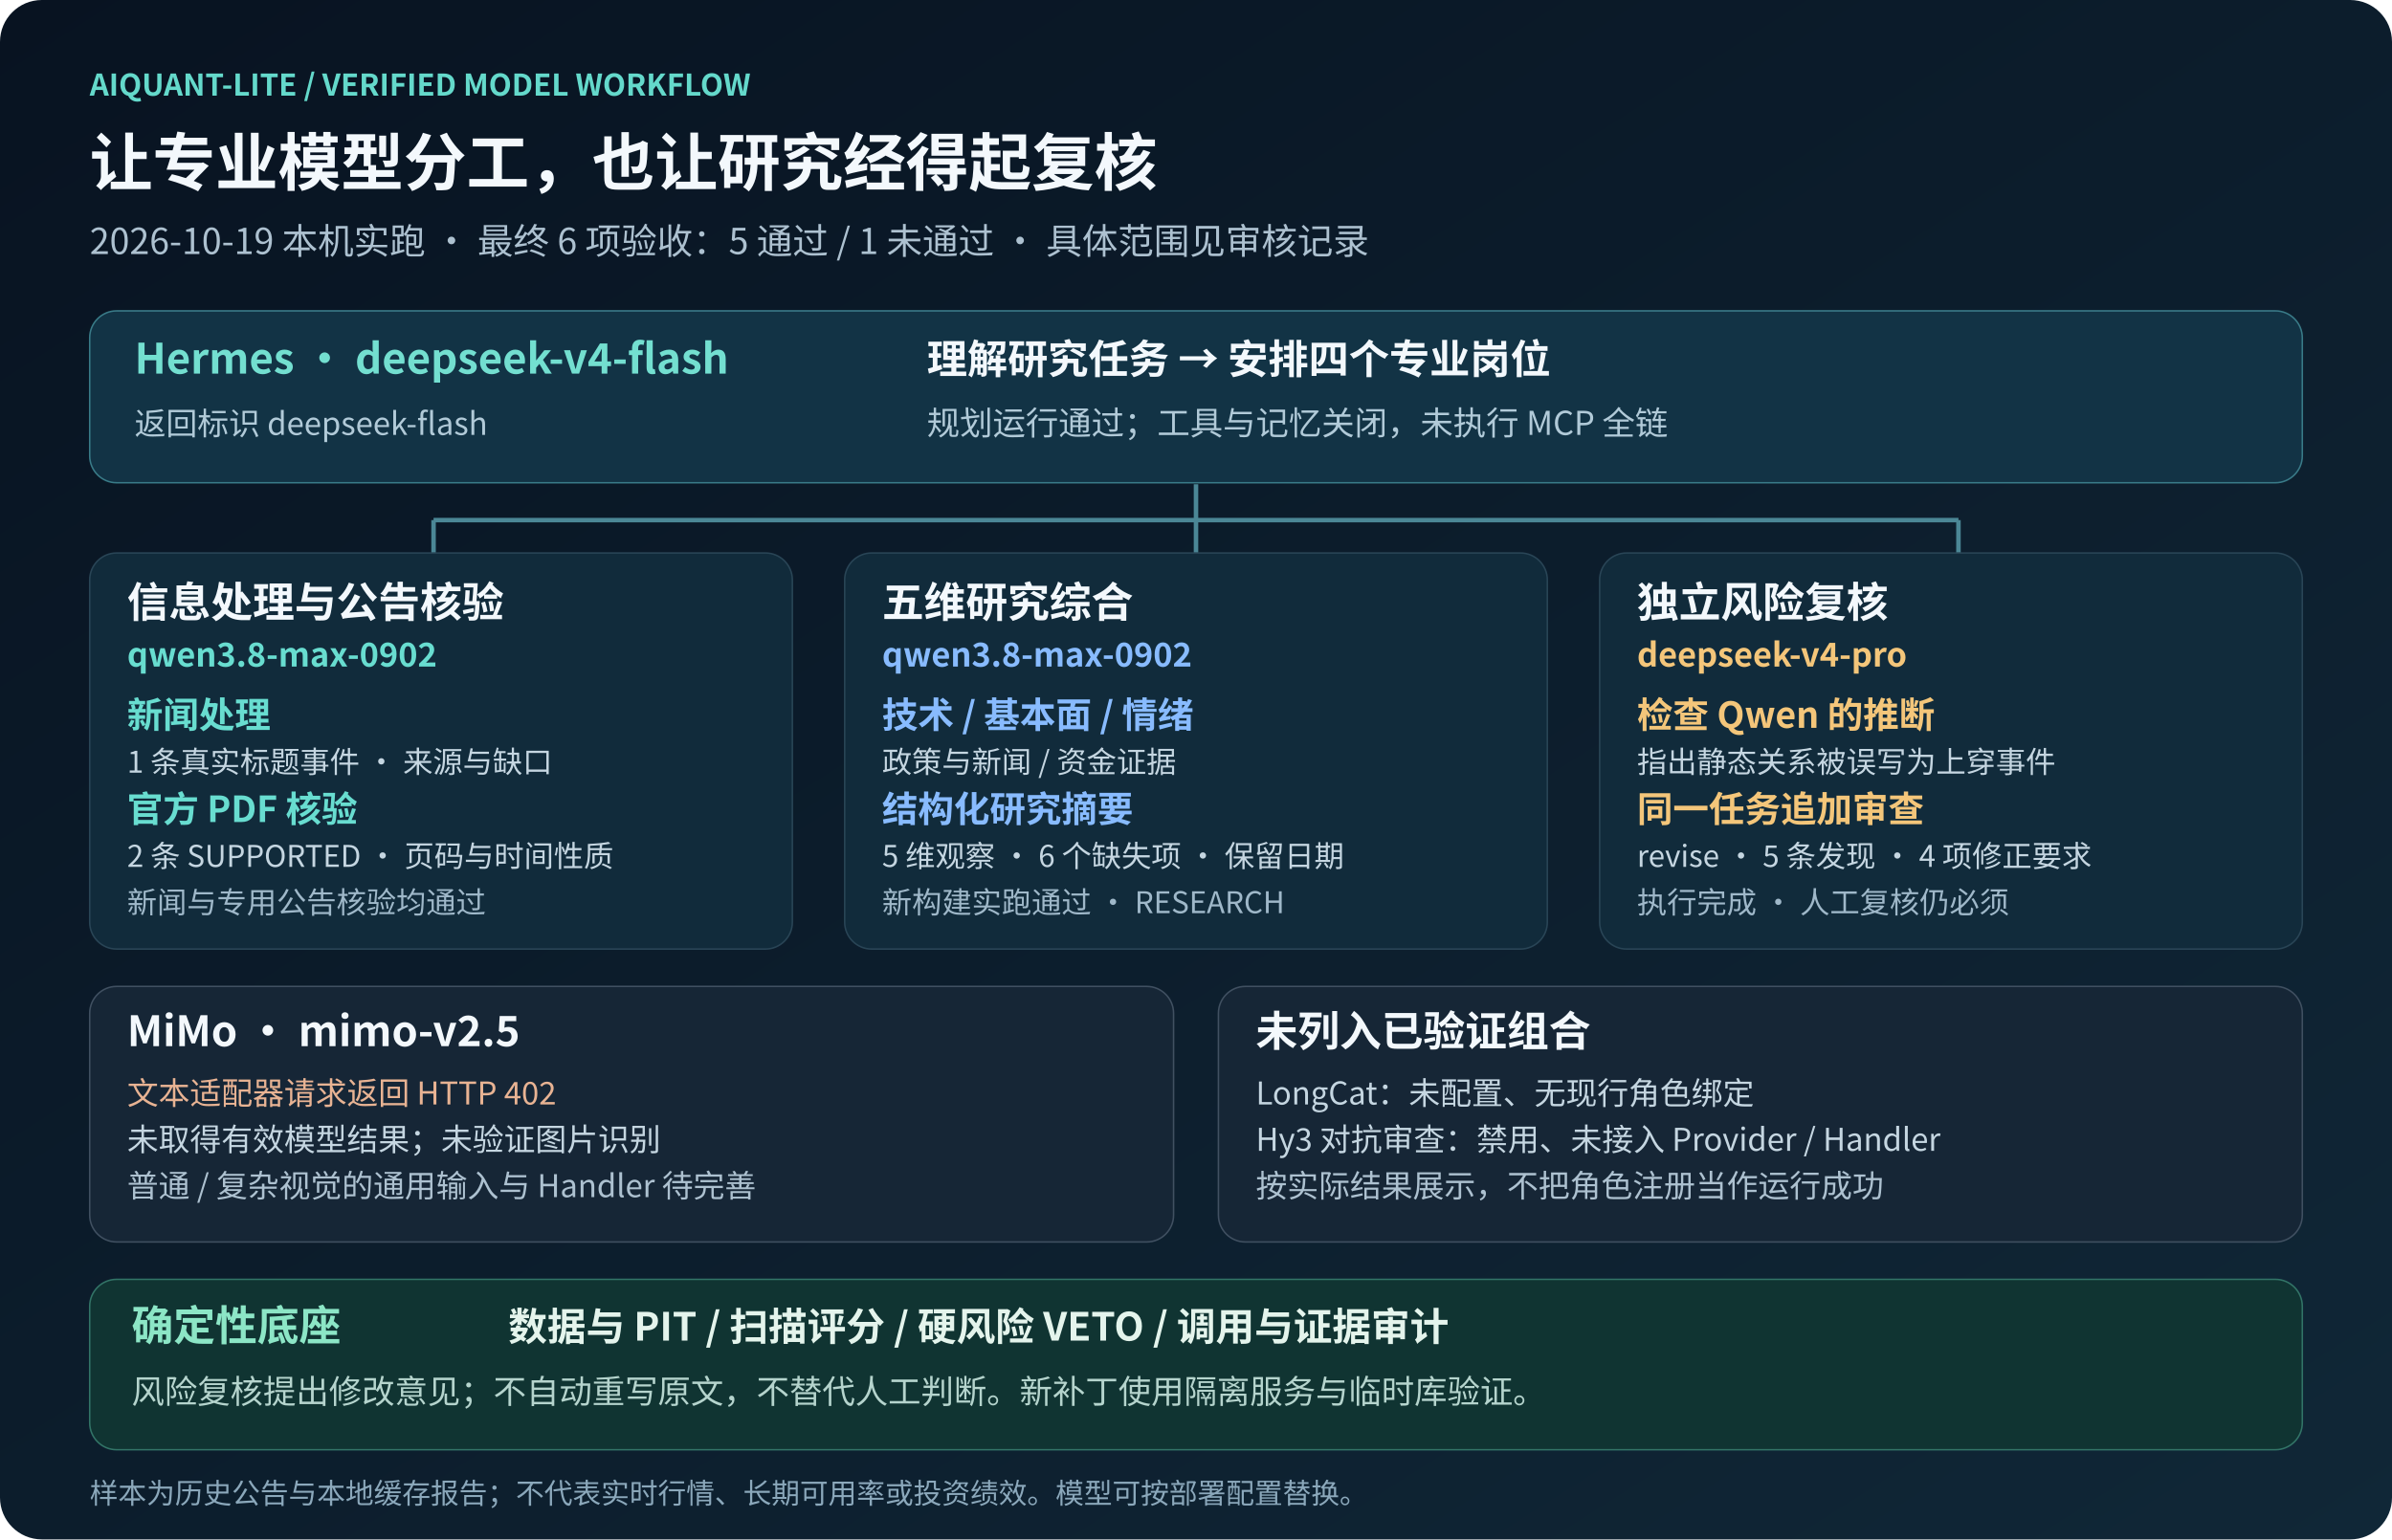
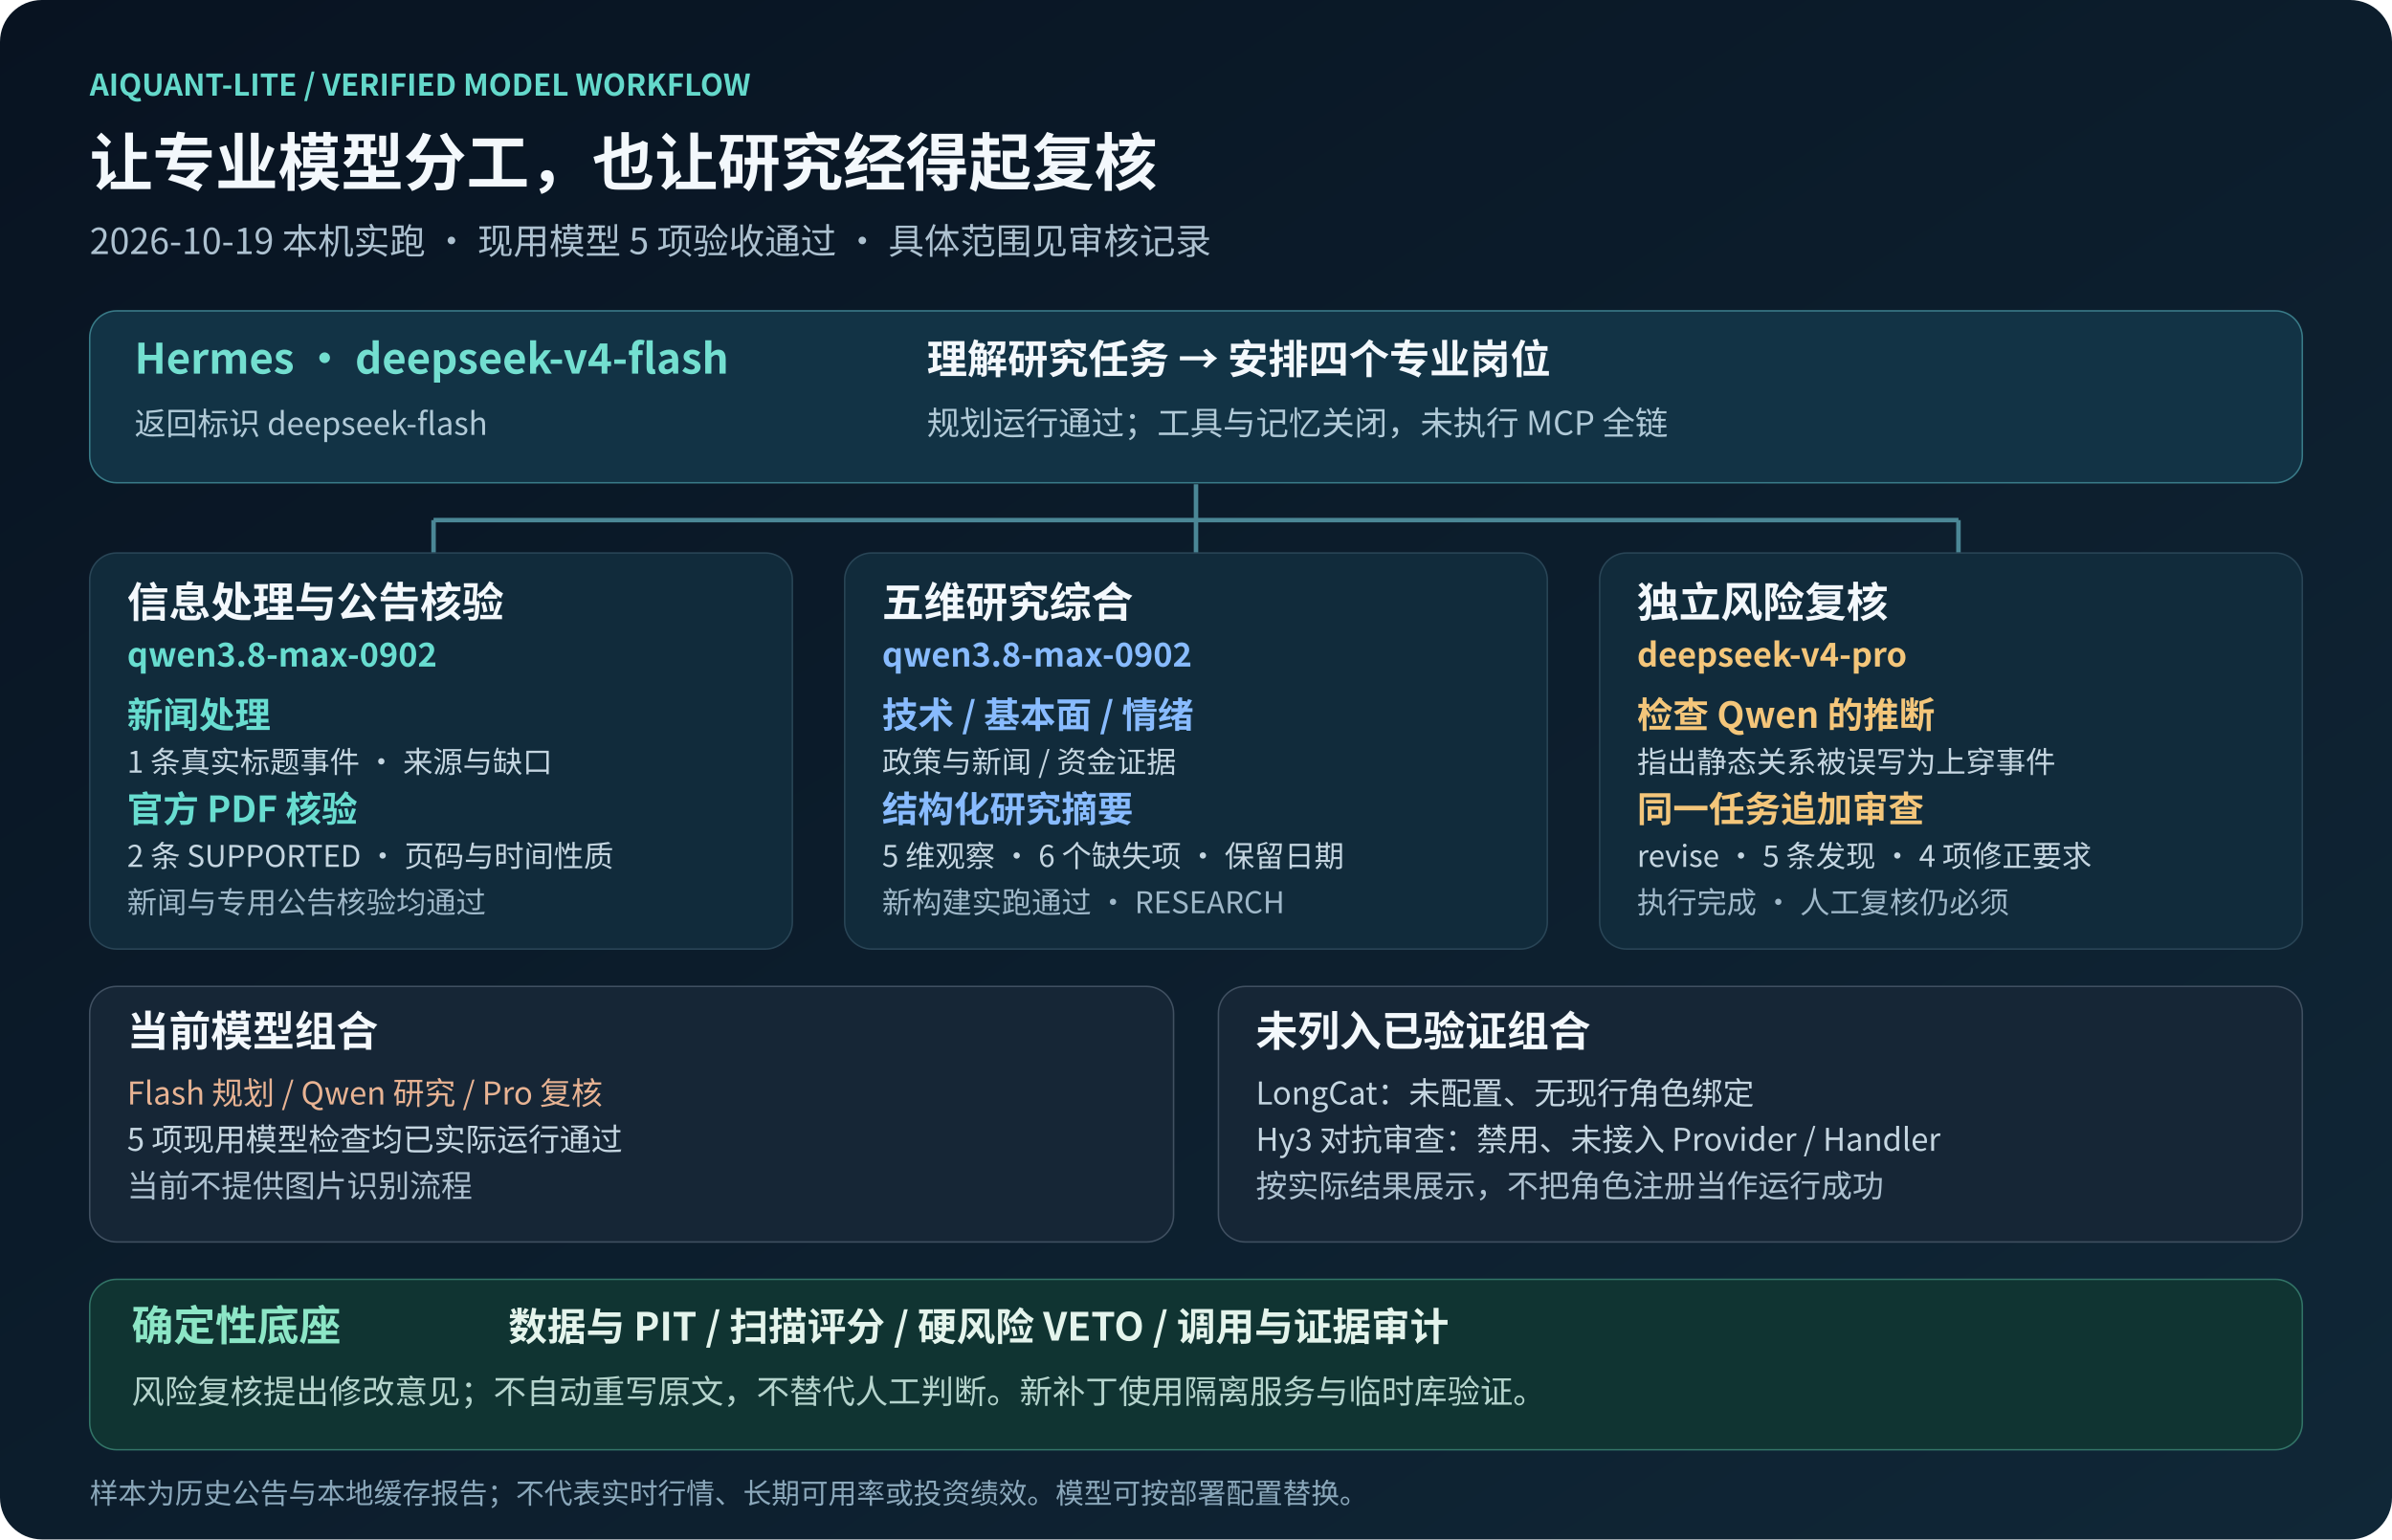
<svg xmlns="http://www.w3.org/2000/svg" width="1600" height="1030" viewBox="0 0 1600 1030" role="img" aria-labelledby="title desc">
  <defs>
    <linearGradient id="bg" x2="1" y2="1">
      <stop stop-color="#081321" />
      <stop offset="1" stop-color="#102737" />
    </linearGradient>
  </defs>
  <rect width="1600" height="1030" rx="28" fill="url(#bg)" />
  <text x="60" y="64" fill="#64d9cb" font-family="Microsoft YaHei, Noto Sans CJK SC, sans-serif" font-size="20" font-weight="600">AIQUANT-LITE  /  VERIFIED MODEL WORKFLOW</text>
  <text x="60" y="124" fill="#f3f8fc" font-family="Microsoft YaHei, Noto Sans CJK SC, sans-serif" font-size="42" font-weight="700">让专业模型分工，也让研究经得起复核</text>
-   <text x="60" y="170" fill="#adc1d0" font-family="Microsoft YaHei, Noto Sans CJK SC, sans-serif" font-size="24" font-weight="400">2026-10-19 本机实跑 · 最终 6 项验收：5 通过 / 1 未通过 · 具体范围见审核记录</text>
+   <text x="60" y="170" fill="#adc1d0" font-family="Microsoft YaHei, Noto Sans CJK SC, sans-serif" font-size="24" font-weight="400">2026-10-19 本机实跑 · 现用模型 5 项验收通过 · 具体范围见审核记录</text>
  <rect x="60" y="208" width="1480" height="115" rx="18" fill="#123345" stroke="#397b88" />
  <text x="90" y="250" fill="#73dfd0" font-family="Microsoft YaHei, Noto Sans CJK SC, sans-serif" font-size="28" font-weight="700">Hermes · deepseek-v4-flash</text>
  <text x="90" y="291" fill="#b1cad8" font-family="Microsoft YaHei, Noto Sans CJK SC, sans-serif" font-size="21" font-weight="400">返回标识 deepseek-flash</text>
  <text x="620" y="250" fill="#f3f8fc" font-family="Microsoft YaHei, Noto Sans CJK SC, sans-serif" font-size="27" font-weight="600">理解研究任务 → 安排四个专业岗位</text>
  <text x="620" y="291" fill="#b1cad8" font-family="Microsoft YaHei, Noto Sans CJK SC, sans-serif" font-size="22" font-weight="400">规划运行通过；工具与记忆关闭，未执行 MCP 全链</text>
  <path d="M800 324V348M290 348H1310M290 348V370M800 348V370M1310 348V370" stroke="#4b8796" stroke-width="3" fill="none" />
  <rect x="60" y="370" width="470" height="265" rx="18" fill="#112b3b" stroke="#294556" />
  <text x="85" y="413" fill="#f3f8fc" font-family="Microsoft YaHei, Noto Sans CJK SC, sans-serif" font-size="28" font-weight="700">信息处理与公告核验</text>
  <text x="85" y="446" fill="#68ddd0" font-family="Microsoft YaHei, Noto Sans CJK SC, sans-serif" font-size="22" font-weight="600">qwen3.8-max-0902</text>
  <text x="85" y="487" fill="#68ddd0" font-family="Microsoft YaHei, Noto Sans CJK SC, sans-serif" font-size="24" font-weight="600">新闻处理</text>
  <text x="85" y="517" fill="#c5d6e1" font-family="Microsoft YaHei, Noto Sans CJK SC, sans-serif" font-size="20" font-weight="400">1 条真实标题事件 · 来源与缺口</text>
  <text x="85" y="550" fill="#68ddd0" font-family="Microsoft YaHei, Noto Sans CJK SC, sans-serif" font-size="24" font-weight="600">官方 PDF 核验</text>
  <text x="85" y="580" fill="#c5d6e1" font-family="Microsoft YaHei, Noto Sans CJK SC, sans-serif" font-size="20" font-weight="400">2 条 SUPPORTED · 页码与时间性质</text>
  <text x="85" y="611" fill="#9fb8c9" font-family="Microsoft YaHei, Noto Sans CJK SC, sans-serif" font-size="20" font-weight="400">新闻与专用公告核验均通过</text>
  <rect x="565" y="370" width="470" height="265" rx="18" fill="#112b3b" stroke="#294556" />
  <text x="590" y="413" fill="#f3f8fc" font-family="Microsoft YaHei, Noto Sans CJK SC, sans-serif" font-size="28" font-weight="700">五维研究综合</text>
  <text x="590" y="446" fill="#88bbff" font-family="Microsoft YaHei, Noto Sans CJK SC, sans-serif" font-size="22" font-weight="600">qwen3.8-max-0902</text>
  <text x="590" y="487" fill="#88bbff" font-family="Microsoft YaHei, Noto Sans CJK SC, sans-serif" font-size="24" font-weight="600">技术 / 基本面 / 情绪</text>
  <text x="590" y="517" fill="#c5d6e1" font-family="Microsoft YaHei, Noto Sans CJK SC, sans-serif" font-size="20" font-weight="400">政策与新闻 / 资金证据</text>
  <text x="590" y="550" fill="#88bbff" font-family="Microsoft YaHei, Noto Sans CJK SC, sans-serif" font-size="24" font-weight="600">结构化研究摘要</text>
  <text x="590" y="580" fill="#c5d6e1" font-family="Microsoft YaHei, Noto Sans CJK SC, sans-serif" font-size="20" font-weight="400">5 维观察 · 6 个缺失项 · 保留日期</text>
  <text x="590" y="611" fill="#9fb8c9" font-family="Microsoft YaHei, Noto Sans CJK SC, sans-serif" font-size="20" font-weight="400">新构建实跑通过 · RESEARCH</text>
  <rect x="1070" y="370" width="470" height="265" rx="18" fill="#112b3b" stroke="#294556" />
  <text x="1095" y="413" fill="#f3f8fc" font-family="Microsoft YaHei, Noto Sans CJK SC, sans-serif" font-size="28" font-weight="700">独立风险复核</text>
  <text x="1095" y="446" fill="#f4c67a" font-family="Microsoft YaHei, Noto Sans CJK SC, sans-serif" font-size="22" font-weight="600">deepseek-v4-pro</text>
  <text x="1095" y="487" fill="#f4c67a" font-family="Microsoft YaHei, Noto Sans CJK SC, sans-serif" font-size="24" font-weight="600">检查 Qwen 的推断</text>
  <text x="1095" y="517" fill="#c5d6e1" font-family="Microsoft YaHei, Noto Sans CJK SC, sans-serif" font-size="20" font-weight="400">指出静态关系被误写为上穿事件</text>
  <text x="1095" y="550" fill="#f4c67a" font-family="Microsoft YaHei, Noto Sans CJK SC, sans-serif" font-size="24" font-weight="600">同一任务追加审查</text>
  <text x="1095" y="580" fill="#c5d6e1" font-family="Microsoft YaHei, Noto Sans CJK SC, sans-serif" font-size="20" font-weight="400">revise · 5 条发现 · 4 项修正要求</text>
  <text x="1095" y="611" fill="#9fb8c9" font-family="Microsoft YaHei, Noto Sans CJK SC, sans-serif" font-size="20" font-weight="400">执行完成 · 人工复核仍必须</text>
  <rect x="60" y="660" width="725" height="171" rx="18" fill="#162636" stroke="#405061" />
-   <text x="85" y="700" fill="#f3f8fc" font-family="Microsoft YaHei, Noto Sans CJK SC, sans-serif" font-size="28" font-weight="700">MiMo · mimo-v2.5</text>
-   <text x="85" y="739" fill="#e8b393" font-family="Microsoft YaHei, Noto Sans CJK SC, sans-serif" font-size="21" font-weight="400">文本适配器请求返回 HTTP 402</text>
-   <text x="85" y="770" fill="#c5d6e1" font-family="Microsoft YaHei, Noto Sans CJK SC, sans-serif" font-size="21" font-weight="400">未取得有效模型结果；未验证图片识别</text>
-   <text x="85" y="801" fill="#adc1d0" font-family="Microsoft YaHei, Noto Sans CJK SC, sans-serif" font-size="21" font-weight="400">普通 / 复杂视觉的通用输入与 Handler 待完善</text>
+   <text x="85" y="700" fill="#f3f8fc" font-family="Microsoft YaHei, Noto Sans CJK SC, sans-serif" font-size="28" font-weight="700">当前模型组合</text>
+   <text x="85" y="739" fill="#e8b393" font-family="Microsoft YaHei, Noto Sans CJK SC, sans-serif" font-size="21" font-weight="400">Flash 规划 / Qwen 研究 / Pro 复核</text>
+   <text x="85" y="770" fill="#c5d6e1" font-family="Microsoft YaHei, Noto Sans CJK SC, sans-serif" font-size="21" font-weight="400">5 项现用模型检查均已实际运行通过</text>
+   <text x="85" y="801" fill="#adc1d0" font-family="Microsoft YaHei, Noto Sans CJK SC, sans-serif" font-size="21" font-weight="400">当前不提供图片识别流程</text>
  <rect x="815" y="660" width="725" height="171" rx="18" fill="#162636" stroke="#405061" />
  <text x="840" y="700" fill="#f3f8fc" font-family="Microsoft YaHei, Noto Sans CJK SC, sans-serif" font-size="28" font-weight="700">未列入已验证组合</text>
  <text x="840" y="739" fill="#c5d6e1" font-family="Microsoft YaHei, Noto Sans CJK SC, sans-serif" font-size="21" font-weight="400">LongCat：未配置、无现行角色绑定</text>
  <text x="840" y="770" fill="#c5d6e1" font-family="Microsoft YaHei, Noto Sans CJK SC, sans-serif" font-size="21" font-weight="400">Hy3 对抗审查：禁用、未接入 Provider / Handler</text>
  <text x="840" y="801" fill="#adc1d0" font-family="Microsoft YaHei, Noto Sans CJK SC, sans-serif" font-size="21" font-weight="400">按实际结果展示，不把角色注册当作运行成功</text>
  <rect x="60" y="856" width="1480" height="114" rx="18" fill="#103432" stroke="#327467" />
  <text x="88" y="897" fill="#8ce6c6" font-family="Microsoft YaHei, Noto Sans CJK SC, sans-serif" font-size="28" font-weight="700">确定性底座</text>
  <text x="340" y="897" fill="#e4f4ec" font-family="Microsoft YaHei, Noto Sans CJK SC, sans-serif" font-size="26" font-weight="600">数据与 PIT / 扫描评分 / 硬风险 VETO / 调用与证据审计</text>
  <text x="88" y="939" fill="#b5d4cd" font-family="Microsoft YaHei, Noto Sans CJK SC, sans-serif" font-size="22" font-weight="400">风险复核提出修改意见；不自动重写原文，不替代人工判断。新补丁使用隔离服务与临时库验证。</text>
  <text x="60" y="1006" fill="#8ba8bb" font-family="Microsoft YaHei, Noto Sans CJK SC, sans-serif" font-size="19" font-weight="400">样本为历史公告与本地缓存报告；不代表实时行情、长期可用率或投资绩效。模型可按部署配置替换。</text>
</svg>
